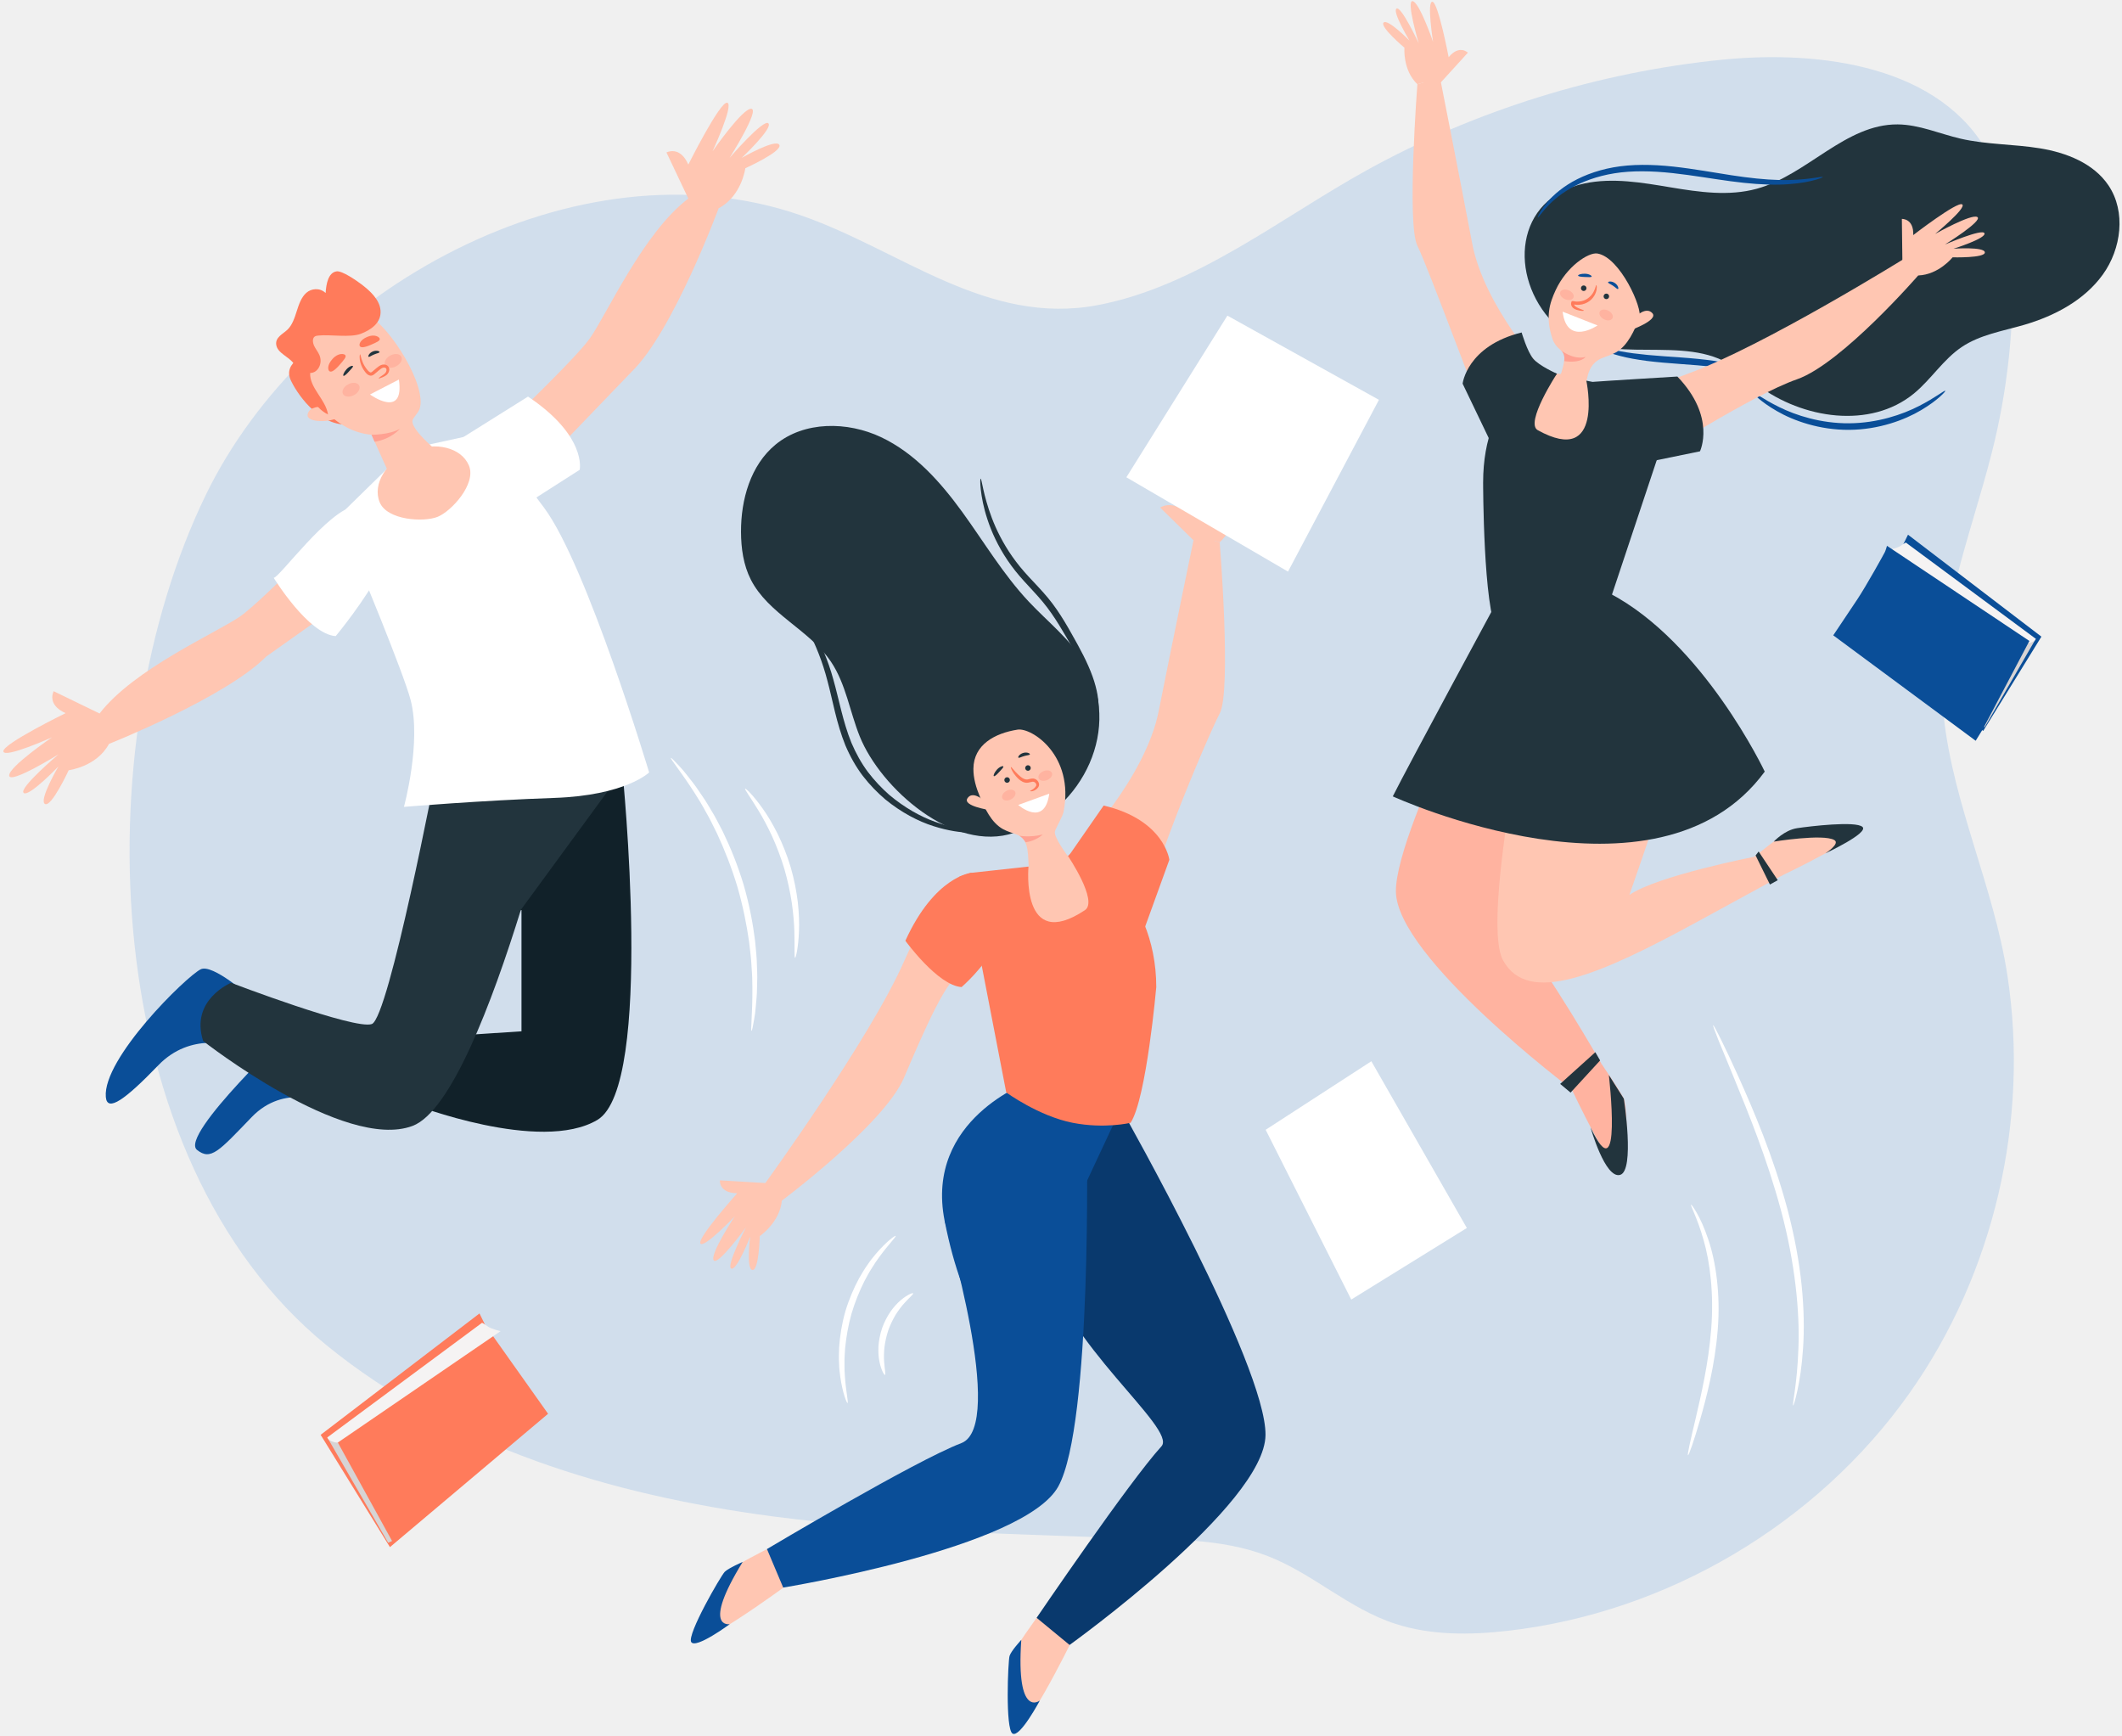
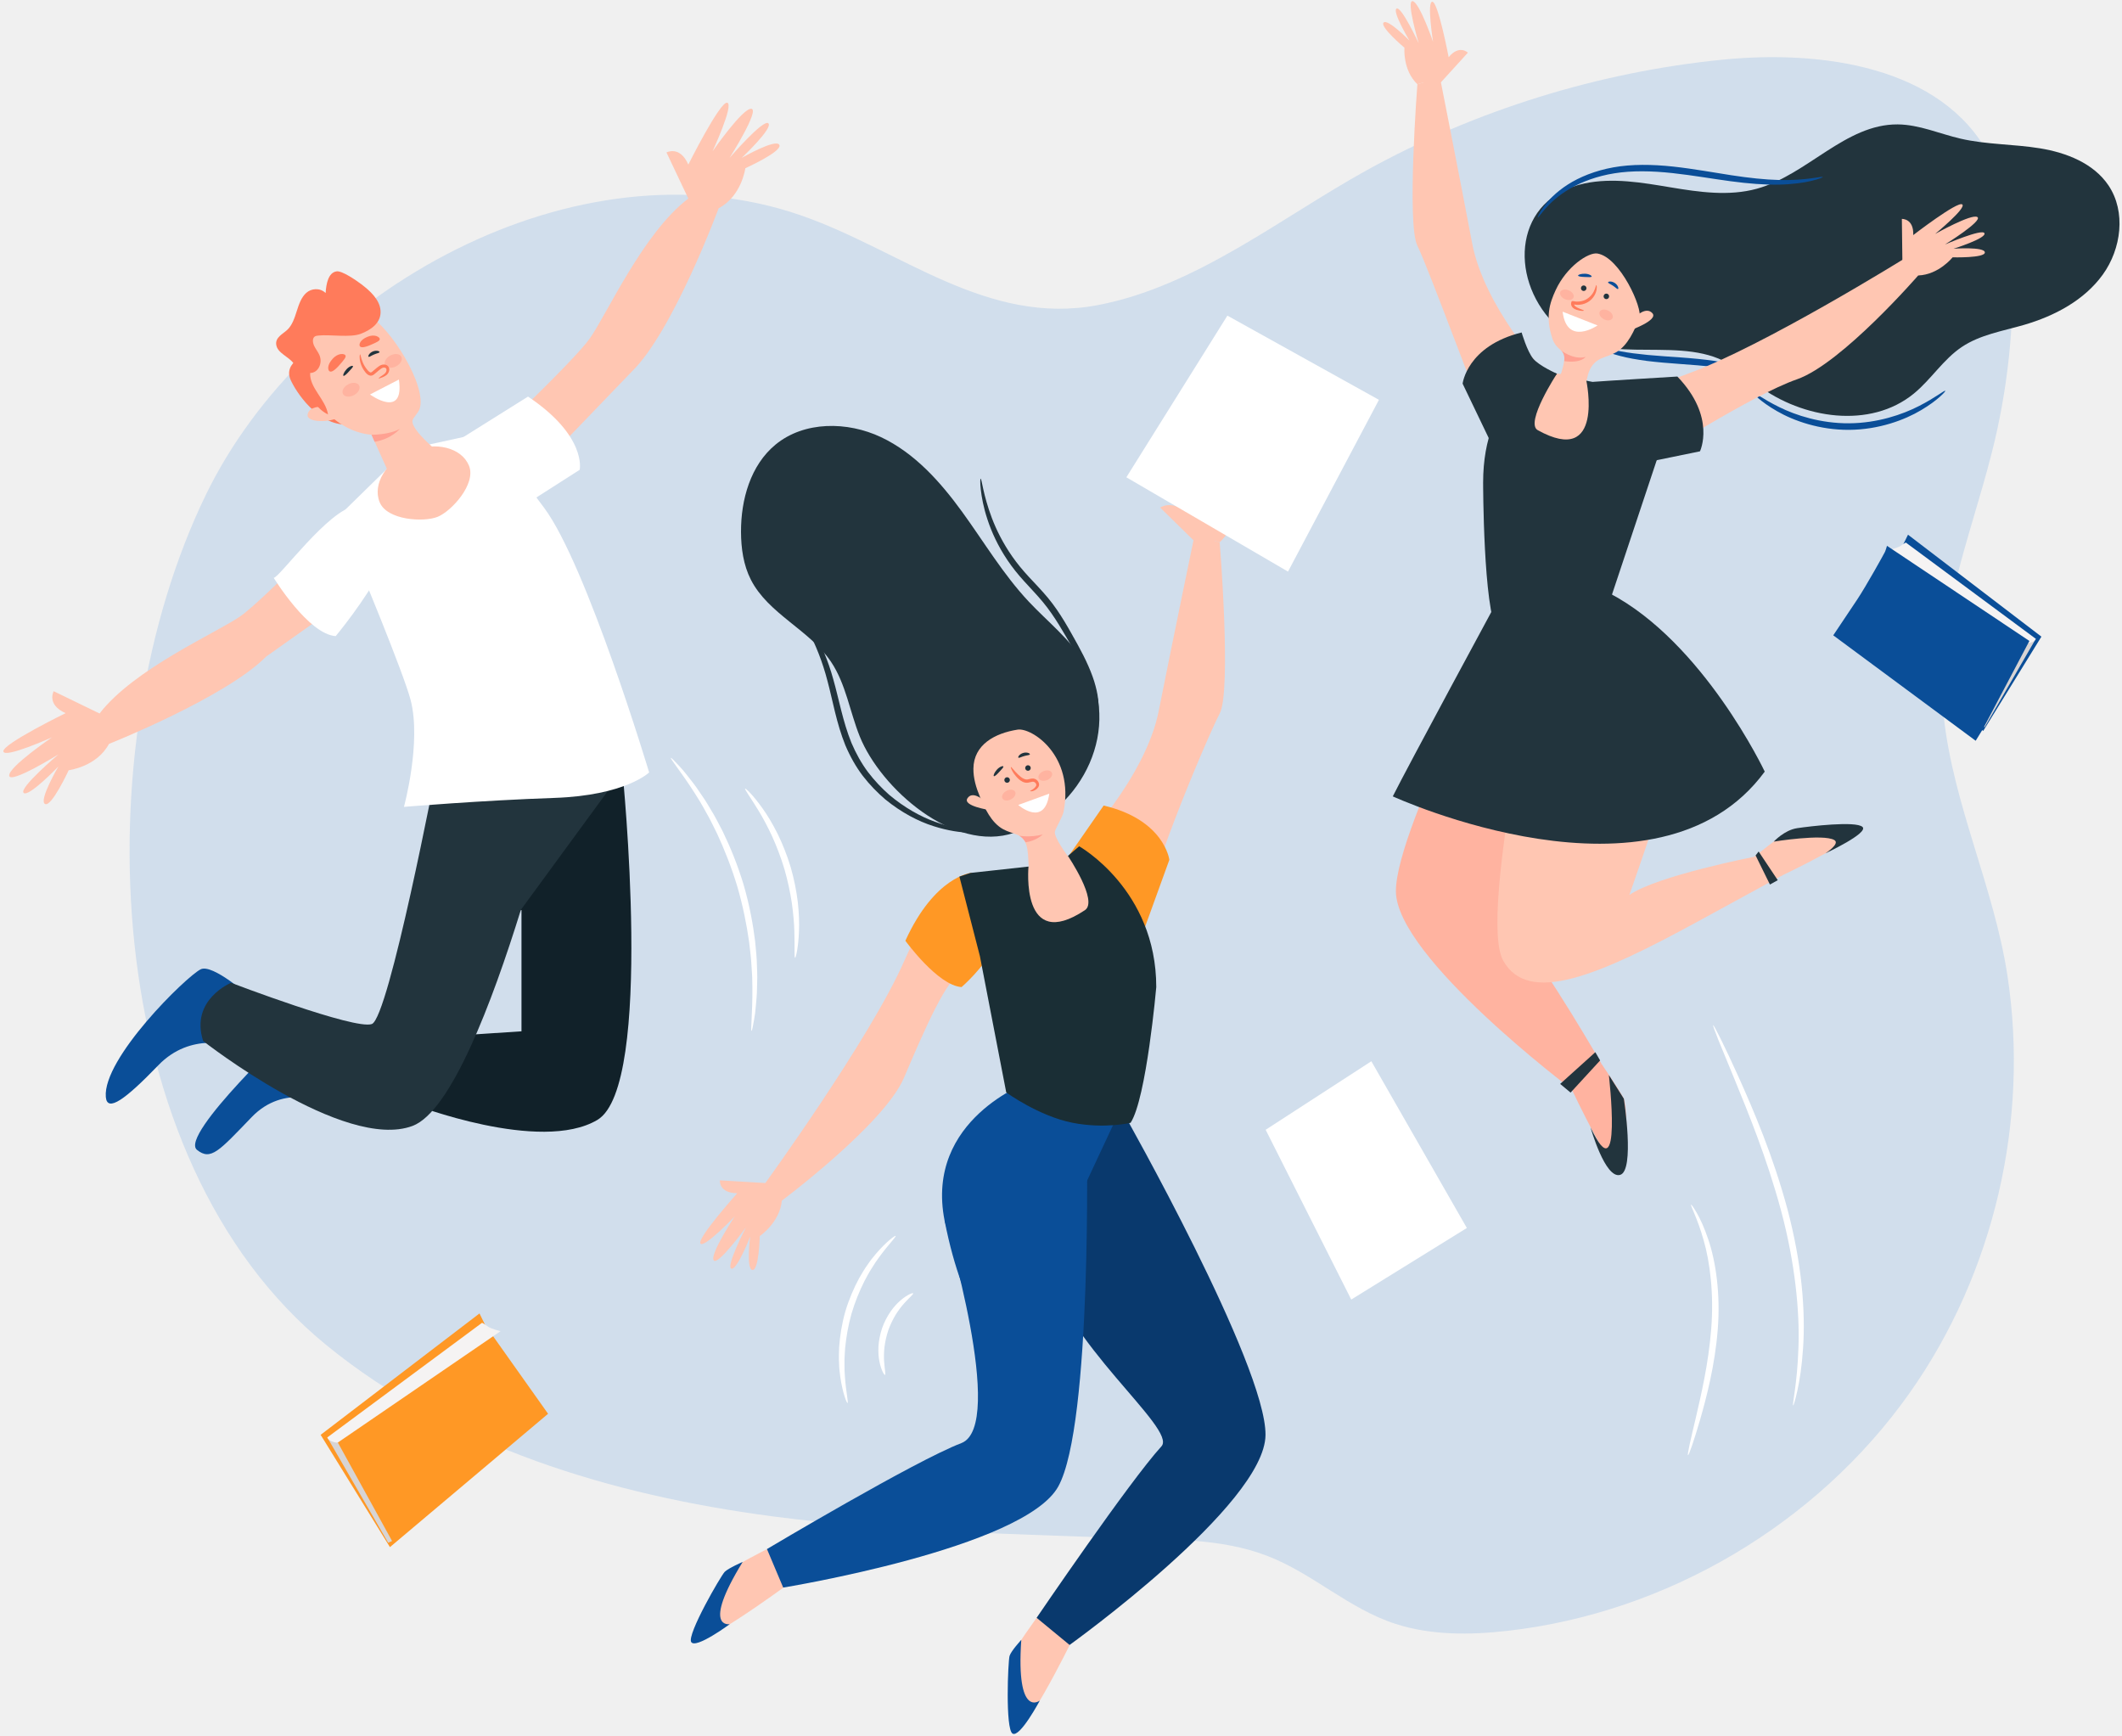
<svg xmlns="http://www.w3.org/2000/svg" width="593" height="485" viewBox="0 0 593 485" fill="none">
  <path d="M217.049 423.849C248.579 427.904 280.38 428.51 312.107 429.725C326.653 430.282 340.913 429.612 354.344 434.829C366.917 439.716 376.959 449.524 389.933 453.728C400.004 456.989 410.865 456.876 421.383 455.678C465.867 450.617 507.744 425.844 533.601 389.294C557.283 355.82 567.171 312.986 560.967 272.489C557.205 247.926 545.903 225.02 543.192 200.27C540.328 174.106 550.321 151.296 556.635 126.414C561.039 109.065 562.963 91.088 562.331 73.198C561.965 62.893 560.671 52.329 555.796 43.241C542.551 18.558 509.155 13.901 481.28 16.682C446.777 20.126 412.355 30.77 382 47.532C358.032 60.766 334.293 80.032 306.787 85.253C275.771 91.142 251.78 69.886 223.867 60.192C161.061 38.378 85.234 81.228 57.547 138.218C23.367 208.573 27.258 323.665 91.234 375.877C126.097 404.33 171.023 417.778 215.637 423.664C216.108 423.726 216.579 423.788 217.049 423.849Z" fill="#D1DEEC" />
  <path d="M472.582 336.615C472.681 336.557 473.294 337.369 474.203 338.968C475.118 340.561 476.254 342.981 477.31 346.104C479.474 352.328 480.831 361.517 480.027 371.536C479.227 381.555 476.911 390.349 475.125 396.609C473.298 402.872 471.951 406.673 471.721 406.609C471.463 406.539 472.371 402.605 473.871 396.281C475.333 389.959 477.419 381.211 478.201 371.397C478.986 361.587 477.869 352.657 476.071 346.484C474.327 340.28 472.294 336.765 472.582 336.615Z" fill="white" />
  <path d="M478.754 286.473C478.87 286.422 479.614 287.783 480.854 290.294C482.095 292.806 483.837 296.463 485.898 301.029C489.989 310.159 495.493 322.941 499.483 337.779C501.447 345.202 502.783 352.419 503.462 359.045C504.145 365.67 504.214 371.69 503.873 376.715C503.541 381.741 502.906 385.774 502.295 388.518C501.691 391.265 501.213 392.745 501.106 392.721C500.767 392.655 502.262 386.606 502.578 376.654C502.973 366.722 501.67 352.923 497.714 338.251C493.766 323.574 488.489 310.786 484.71 301.542C482.807 296.917 481.267 293.173 480.203 290.585C479.162 287.986 478.638 286.525 478.754 286.473Z" fill="white" />
  <path d="M250.295 345.324C250.507 345.554 248.43 347.534 245.734 351.212C245.064 352.136 244.338 353.148 243.658 354.302C242.914 355.414 242.267 356.69 241.547 358.007C240.208 360.692 238.938 363.744 237.958 367.067C237.02 370.402 236.474 373.662 236.179 376.648C236.09 378.146 235.959 379.571 235.996 380.908C235.959 382.247 236.036 383.491 236.111 384.63C236.438 389.178 237.144 391.96 236.843 392.042C236.66 392.104 235.498 389.416 234.823 384.762C234.662 383.6 234.507 382.322 234.478 380.939C234.374 379.558 234.448 378.08 234.495 376.524C234.706 373.423 235.223 370.023 236.198 366.56C237.214 363.11 238.583 359.955 240.056 357.216C240.843 355.872 241.564 354.583 242.388 353.468C243.147 352.314 243.959 351.312 244.714 350.414C247.76 346.831 250.175 345.175 250.295 345.324Z" fill="white" />
  <path d="M255.171 361.378C255.324 361.623 254.167 362.508 252.655 364.202C251.889 365.039 251.083 366.122 250.289 367.378C249.529 368.655 248.801 370.12 248.229 371.736C247.683 373.36 247.355 374.963 247.165 376.439C247.015 377.916 246.983 379.266 247.069 380.398C247.216 382.663 247.583 384.074 247.309 384.172C247.113 384.255 246.289 382.963 245.785 380.57C245.523 379.376 245.415 377.915 245.483 376.296C245.589 374.683 245.899 372.914 246.497 371.139C247.12 369.372 247.968 367.79 248.879 366.452C249.821 365.135 250.808 364.052 251.749 363.275C253.621 361.699 255.067 361.19 255.171 361.378Z" fill="white" />
  <path d="M187.486 211.772C187.58 211.689 188.4 212.496 189.807 214.036C190.522 214.797 191.366 215.755 192.259 216.937C193.162 218.109 194.247 219.411 195.266 220.975C195.791 221.747 196.343 222.555 196.916 223.399C197.484 224.245 197.999 225.173 198.572 226.111C199.746 227.972 200.798 230.073 201.942 232.265C204.102 236.712 206.167 241.759 207.812 247.231C209.404 252.716 210.415 258.076 211.019 262.983C211.25 265.444 211.508 267.78 211.535 269.98C211.563 271.077 211.635 272.137 211.619 273.157C211.596 274.176 211.572 275.155 211.551 276.088C211.546 277.956 211.342 279.636 211.222 281.112C211.114 282.589 210.927 283.853 210.74 284.879C210.396 286.936 210.147 288.059 210.022 288.041C209.699 287.999 210.307 283.44 210.256 276.073C210.239 275.152 210.223 274.189 210.206 273.184C210.184 272.181 210.078 271.137 210.018 270.06C209.927 267.897 209.615 265.605 209.344 263.192C208.658 258.381 207.618 253.135 206.055 247.749C204.439 242.38 202.462 237.409 200.423 232.999C199.339 230.825 198.354 228.733 197.256 226.868C196.719 225.929 196.242 224.997 195.715 224.143C195.183 223.291 194.674 222.472 194.187 221.691C190.226 215.479 187.236 211.984 187.486 211.772Z" fill="white" />
  <path d="M208.23 220.355C208.386 220.216 210.49 222.184 213.166 225.978C214.513 227.866 215.931 230.246 217.313 232.99C218.654 235.752 219.934 238.89 220.955 242.291C221.946 245.699 222.575 249.03 222.951 252.078C223.282 255.132 223.385 257.9 223.279 260.216C223.094 264.855 222.397 267.651 222.191 267.619C221.897 267.583 222.133 264.752 221.983 260.216C221.923 257.948 221.69 255.258 221.278 252.298C220.821 249.343 220.159 246.122 219.199 242.81C218.206 239.507 217.01 236.443 215.789 233.715C214.526 231.004 213.259 228.619 212.078 226.683C209.738 222.794 208.003 220.546 208.23 220.355Z" fill="white" />
-   <path d="M135.591 370.258L133.997 367.003L89.602 400.922L108.97 432.299L153.162 395.038L135.591 370.258Z" fill="#FF7B5B" />
+   <path d="M135.591 370.258L133.997 367.003L89.602 400.922L108.97 432.299L153.162 395.038L135.591 370.258Z" fill="#FF9825" />
  <path d="M91.462 401.647L108.477 431.071L109.565 430.586L94.413 403.075L91.462 401.647Z" fill="#D7D4D4" />
  <path d="M134.714 369.613L91.462 401.647C91.462 401.647 91.644 402.335 92.717 402.759C93.791 403.183 94.413 403.076 94.413 403.076L139.885 371.953C139.885 371.953 137.263 371.344 136.313 370.635C135.361 369.923 134.714 369.613 134.714 369.613Z" fill="#F5F3F3" />
  <path d="M531.858 152.141L533.198 149.407L570.477 177.891L554.214 204.239L517.105 172.949L531.858 152.141Z" fill="#0A4E98" />
  <path d="M568.915 178.499L554.627 203.207L553.714 202.801L566.438 179.698L568.915 178.499Z" fill="#D7D4D4" />
  <path d="M532.595 151.6L568.915 178.5C568.915 178.5 568.763 179.077 567.86 179.433C566.959 179.789 566.438 179.698 566.438 179.698L528.252 153.565C528.252 153.565 530.454 153.053 531.252 152.457C532.051 151.86 532.595 151.6 532.595 151.6Z" fill="#F5F3F3" />
  <path d="M527.319 152.511L567.119 179.094L554.194 203.592L552.111 206.984L512.308 177.527C512.308 177.527 516.502 171.271 519.018 167.494C521.535 163.715 526.475 154.806 526.744 154.235C527.014 153.666 527.319 152.511 527.319 152.511Z" fill="#0A4E98" />
  <path d="M82.589 100.874C82.589 100.874 79.775 102.822 81.183 106.07C82.589 109.318 88.76 118.953 97.096 118.628C97.437 118.616 86.594 100.874 86.594 100.874H82.589Z" fill="#FF7B5B" />
  <path d="M69.837 278.493C69.837 278.493 59.413 269.18 56.076 270.848C51.998 272.887 28.661 295.752 29.573 306.524C29.948 310.936 35.084 307.156 44.236 297.663C53.391 288.171 64.917 292.239 64.917 292.239L69.837 278.493Z" fill="#0A4E98" />
  <path d="M95.163 294.197L82.579 286.647C82.579 286.647 49.961 317.227 55.057 321.305C58.922 324.397 61.194 321.623 70.347 312.131C79.499 302.639 91.096 308.097 91.096 308.097L95.163 294.197Z" fill="#0A4E98" />
  <path d="M172.034 193.591L174.394 227.1L122.01 213.453L172.034 193.591Z" fill="#F3A783" />
  <path d="M122.01 214.605C122.01 214.605 167.831 217.493 173.932 215.457C173.932 215.457 182.888 303.427 166.954 312.917C151.019 322.411 115.262 308.511 115.262 308.511L124.916 289.528L145.732 288.171V254.271L144.239 254.609L122.01 214.605Z" fill="#112129" />
  <path d="M64.572 274.611C64.572 274.611 53.046 279.357 56.776 290.884C56.776 290.884 96.118 321.733 115.262 314.613C125.988 310.627 137.509 280.196 145.569 254.2L173.933 215.457C173.933 215.457 160.556 216.127 156.093 216.109C147.564 216.077 122.01 214.605 122.01 214.605C122.01 214.605 108.662 284.443 103.906 286.137C99.15 287.831 64.572 274.611 64.572 274.611Z" fill="#22343D" />
  <path d="M132.687 127.014C132.687 127.014 160.149 101.249 164.894 94.468C169.639 87.688 179.813 64.976 192.354 55.482L186.251 42.6C186.251 42.6 189.982 40.566 192.354 45.989C192.354 45.989 201.166 28.362 203.201 28.7C205.237 29.038 199.134 42.261 199.134 42.261C199.134 42.261 207.611 30.056 209.983 30.396C212.354 30.736 203.881 44.117 203.881 44.117C203.881 44.117 213.371 33.108 214.729 34.464C216.085 35.82 207.27 44.117 207.27 44.117C207.27 44.117 216.762 38.666 217.779 40.462C218.797 42.261 208.287 47.006 208.287 47.006C208.287 47.006 207.27 54.804 200.83 58.194C200.83 58.194 188.077 92.649 176.55 103.836L139.522 142.32L132.687 127.014Z" fill="#FFC6B2" />
  <path d="M99.907 140.368C99.907 140.368 73.888 167.587 67.063 172.268C60.238 176.948 37.432 186.909 27.823 199.363L14.998 193.14C14.998 193.14 12.93 196.849 18.331 199.272C18.331 199.272 0.622 207.921 0.942 209.96C1.26 211.997 14.539 206.019 14.539 206.019C14.539 206.019 2.255 214.381 2.572 216.756C2.89 219.131 16.348 210.781 16.348 210.781C16.348 210.781 5.252 220.169 6.596 221.537C7.938 222.908 16.318 214.172 16.318 214.172C16.318 214.172 10.779 223.612 12.568 224.645C14.355 225.679 19.199 215.216 19.199 215.216C19.199 215.216 27.004 214.273 30.456 207.863C30.456 207.863 63.092 194.879 74.388 183.456L115.002 154.679L99.907 140.368Z" fill="#FFC6B2" />
  <path d="M109.661 129.52L96.501 142.402L99.839 156.926C99.839 156.926 112.804 188.052 114.764 195.646C117.811 207.454 112.883 225.456 112.883 225.456C112.883 225.456 134.863 223.632 154.863 222.954C174.861 222.276 181.404 215.834 181.404 215.834C181.404 215.834 164.064 158.08 152.093 141.938C140.119 125.796 135.764 120.743 135.764 120.743L118.136 124.596L109.661 129.52Z" fill="white" />
  <path d="M148.284 140.033L161.996 131.272C161.996 131.272 164.091 121.885 147.555 110.815L128.164 122.964L148.284 140.033Z" fill="white" />
-   <path d="M99.275 141.383C91.757 142.438 78.02 161.49 76.488 161.454C76.488 161.454 86.156 177.231 93.815 177.743C93.815 177.743 127.517 137.422 99.275 141.383" fill="white" />
+   <path d="M99.275 141.383C91.757 142.438 78.02 161.49 76.488 161.454C76.488 161.454 86.156 177.231 93.815 177.743C93.815 177.743 127.517 137.422 99.275 141.383Z" fill="white" />
  <path d="M125.811 128.987C125.811 128.987 114.884 120.823 115.263 117.568C115.359 116.748 116.873 115.418 117.267 114.236C119.385 107.88 109.171 91.503 102.895 88.051C97.957 85.336 100.121 85.096 89.731 91.271C79.34 97.446 85.26 108.124 89.9 113.646C94.287 118.866 99.311 121.103 103.831 121.479L110.257 135.754L125.811 128.987Z" fill="#FFC6B2" />
  <path d="M106.094 140.32C104.028 135.25 107.941 128.865 114.836 126.053C121.733 123.24 128.996 125.069 131.066 130.137C133.132 135.204 126.193 142.822 122.32 144.402C118.446 145.982 108.16 145.386 106.094 140.32Z" fill="#FFC6B2" />
  <path d="M89.9 113.646C89.9 113.646 86.356 113.45 85.963 115.813C85.568 118.174 92.459 118.174 95.019 116.402L89.9 113.646Z" fill="#FFC6B2" />
  <path d="M91.672 115.812C90.999 111.544 86.451 108.371 86.678 104.212C88.858 104.228 90.258 101.528 89.266 99.221C88.875 98.314 88.214 97.537 87.791 96.644C87.37 95.749 87.258 94.579 87.904 94.075C88.211 93.836 88.626 93.794 89.023 93.754C92.255 93.422 97.793 94.392 100.767 93.289C103.599 92.24 106.634 90.197 106.339 86.728C106.082 83.708 103.414 81.257 100.963 79.408C99.559 78.347 95.547 75.572 94.034 75.823C91.723 76.208 91.163 79.289 90.996 81.871C89.38 80.331 86.996 80.579 85.591 81.831C84.186 83.081 83.52 85.07 82.909 86.992C82.295 88.913 81.646 90.908 80.259 92.183C78.967 93.373 76.923 94.273 77.191 96.296C77.51 98.707 80.659 99.564 82.115 101.619C81.757 101.115 81.453 104.333 81.659 104.88C82.281 106.524 83.831 107.612 84.953 108.869C87.341 111.549 88.508 114.248 91.672 115.812Z" fill="#FF7B5B" />
  <path d="M111.471 106.052L103.396 110.228C103.396 110.228 113.095 117.268 111.471 106.052Z" fill="white" />
  <path d="M100.362 107.708C100.803 108.545 100.15 109.756 98.903 110.412C97.657 111.069 96.289 110.921 95.847 110.084C95.407 109.246 96.059 108.037 97.306 107.38C98.554 106.724 99.921 106.87 100.362 107.708Z" fill="#FFB3A0" />
  <path d="M112.152 99.654C112.594 100.491 111.94 101.702 110.694 102.358C109.447 103.015 108.079 102.867 107.638 102.03C107.198 101.192 107.85 99.983 109.096 99.326C110.344 98.67 111.711 98.816 112.152 99.654Z" fill="#FFB3A0" />
  <path d="M105.834 105.757C105.797 105.709 105.947 105.51 106.297 105.259C106.63 105.001 107.21 104.725 107.641 104.261C108.067 103.81 108.221 102.873 107.567 102.742C106.889 102.51 106.118 103.29 105.234 104.03C105.015 104.211 104.799 104.391 104.585 104.569C104.385 104.751 103.963 105.021 103.526 104.967C102.693 104.833 102.338 104.275 102.018 103.905C101.378 103.082 100.983 102.222 100.765 101.479C100.331 99.975 100.526 99.004 100.63 99.013C100.775 99.006 100.823 99.939 101.374 101.262C101.651 101.919 102.066 102.665 102.67 103.37C102.965 103.729 103.335 104.062 103.599 104.073C103.71 104.077 103.797 104.041 104.005 103.866C104.217 103.689 104.43 103.509 104.646 103.326C105.091 102.967 105.477 102.603 105.986 102.265C106.481 101.931 107.186 101.719 107.818 101.935C108.493 102.111 108.889 102.898 108.771 103.446C108.695 104.003 108.418 104.414 108.103 104.714C107.438 105.27 106.843 105.405 106.469 105.571C106.085 105.717 105.874 105.809 105.834 105.757Z" fill="#FF7B5B" />
  <path d="M103.831 121.479C103.831 121.479 108.981 121.509 111.776 119.789C111.776 119.789 109.412 122.691 104.681 123.443L103.831 121.479Z" fill="#FFA192" />
  <path d="M106.064 98.381C106.018 98.635 105.298 98.714 104.536 99.05C103.766 99.362 103.207 99.825 102.992 99.682C102.772 99.565 103.136 98.646 104.179 98.207C105.22 97.765 106.132 98.141 106.064 98.381Z" fill="#22343D" />
  <path d="M95.971 105.002C95.776 104.858 96.081 104.029 96.823 103.198C97.573 102.351 98.532 102.069 98.633 102.305C98.74 102.535 98.156 103.073 97.499 103.818C96.831 104.561 96.181 105.159 95.971 105.002Z" fill="#22343D" />
  <path d="M92.058 103.722C91.641 103.413 91.315 102.089 92.913 100.305C94.525 98.481 96.326 98.802 96.542 99.309C96.774 99.806 96.174 100.514 94.759 102.118C93.323 103.717 92.51 104.062 92.058 103.722Z" fill="#FF7B5B" />
  <path d="M100.537 96.695C100.306 96.263 100.561 95.005 102.638 94.129C104.745 93.224 106.149 94.223 106.129 94.741C106.125 95.257 105.332 95.619 103.482 96.416C101.617 97.199 100.786 97.165 100.537 96.695Z" fill="#FF7B5B" />
  <path d="M543.62 109.203C543.757 109.337 541.518 111.855 536.876 114.595C532.292 117.335 525.076 120.049 516.777 120.109C508.478 120.171 501.222 117.564 496.598 114.892C491.917 112.22 489.642 109.736 489.776 109.599C489.969 109.353 492.514 111.451 497.201 113.745C501.844 116.048 508.84 118.336 516.762 118.277C524.686 118.219 531.648 115.828 536.257 113.457C540.91 111.093 543.424 108.96 543.62 109.203Z" fill="#0A4E98" />
  <path d="M492.992 105.399C492.864 105.678 490.388 104.65 486.215 103.719C484.135 103.228 481.612 102.85 478.799 102.5C475.979 102.188 472.86 101.942 469.568 101.707C466.272 101.475 463.119 101.21 460.253 100.855C457.392 100.475 454.817 100.023 452.697 99.45C448.441 98.339 446.031 97.024 446.116 96.839C446.225 96.559 448.76 97.424 452.975 98.183C455.077 98.584 457.615 98.895 460.44 99.176C463.272 99.435 466.4 99.647 469.699 99.879C473 100.115 476.157 100.416 479.02 100.827C481.879 101.276 484.447 101.799 486.543 102.467C490.759 103.752 493.085 105.224 492.992 105.399Z" fill="#0A4E98" />
  <path d="M442.79 51.258C450.702 49.581 458.9 51.025 466.877 52.354C474.856 53.683 483.14 54.882 490.938 52.741C505.021 48.875 515.712 34.647 530.316 34.762C536.328 34.81 541.997 37.377 547.856 38.735C555.13 40.423 562.708 40.242 570.08 41.446C577.449 42.65 585.062 45.614 589.228 51.813C594.169 59.169 592.814 69.545 587.629 76.731C582.444 83.919 574.14 88.295 565.632 90.775C559.698 92.505 553.374 93.505 548.238 96.946C543.044 100.427 539.652 106.03 534.812 109.989C522.666 119.921 503.765 117.074 491.22 107.654C488.068 105.286 485.146 102.539 481.604 100.807C467.201 93.757 446.485 103.091 434.08 90.262C421.484 77.235 423.277 55.397 442.79 51.258Z" fill="#22343D" />
  <path d="M438.837 303.564C438.837 303.564 452.035 331.851 453.579 326.615C455.119 321.373 454.609 308.795 453.783 306.997C452.952 305.201 447.557 297.267 447.557 297.267L438.837 303.564Z" fill="#FFB3A0" />
-   <path d="M534.266 74.826C535.486 76.391 534.671 74.71 536.054 76.968C541.799 76.766 545.658 71.903 545.658 71.903C545.658 71.903 554.78 72.145 554.674 70.516C554.57 68.883 545.93 69.493 545.93 69.493C545.93 69.493 555.07 66.622 554.568 65.189C554.07 63.757 543.516 68.325 543.516 68.325C543.516 68.325 554.166 61.715 552.592 60.656C551.019 59.598 540.775 65.369 540.775 65.369C540.775 65.369 549.679 58.054 548.344 57.111C547.012 56.169 534.663 65.688 534.663 65.688C534.843 61.005 531.483 61.169 531.483 61.169L531.623 72.602C531.623 72.602 533.703 74.106 534.266 74.826" fill="#FFC6B2" />
+   <path d="M534.266 74.826C535.486 76.391 534.671 74.71 536.054 76.968C541.799 76.766 545.658 71.903 545.658 71.903C545.658 71.903 554.78 72.145 554.674 70.516C554.57 68.883 545.93 69.493 545.93 69.493C545.93 69.493 555.07 66.622 554.568 65.189C554.07 63.757 543.516 68.325 543.516 68.325C543.516 68.325 554.166 61.715 552.592 60.656C551.019 59.598 540.775 65.369 540.775 65.369C540.775 65.369 549.679 58.054 548.344 57.111C547.012 56.169 534.663 65.688 534.663 65.688C534.843 61.005 531.483 61.169 531.483 61.169L531.623 72.602C531.623 72.602 533.703 74.106 534.266 74.826Z" fill="#FFC6B2" />
  <path d="M399.061 23.08C397.108 23.439 398.624 22.76 396.089 23.533C391.928 19.565 392.48 13.331 392.48 13.331C392.48 13.331 385.501 7.456 386.659 6.308C387.823 5.157 393.877 11.348 393.877 11.348C393.877 11.348 388.952 3.133 390.276 2.393C391.599 1.656 396.46 12.077 396.46 12.077C396.46 12.077 392.883 0.065 394.763 0.316C396.641 0.569 400.473 11.683 400.473 11.683C400.473 11.683 398.671 0.305 400.292 0.485C401.913 0.664 404.832 15.983 404.832 15.983C407.807 12.361 410.207 14.715 410.207 14.715L402.669 23.003C402.669 23.003 399.959 22.916 399.061 23.08Z" fill="#FFC6B2" />
  <path d="M446.405 70.838C443.88 70.424 437.777 74.479 434.724 81.09C433.016 84.79 431.838 88.549 433.801 94.566C434.724 97.397 436.658 97.751 437.089 99.019C437.636 100.625 435.828 105.685 435.828 105.685L443.033 108.594C443.501 105.118 444.032 101.621 447.574 100.111C448.9 99.546 450.318 99.189 451.568 98.472C454.944 96.537 456.746 92.305 458.132 88.839C459.166 86.251 452.732 71.875 446.405 70.838Z" fill="#FFC6B2" />
  <path d="M437.829 169.083L425.76 164.239C425.76 164.239 389.941 230.663 390.089 249.091C390.239 267.52 439.285 304.416 439.285 304.416L447.557 297.267C447.557 297.267 432.413 270.863 424.319 261.553C416.224 252.241 437.829 169.083 437.829 169.083Z" fill="#FFB3A0" />
  <path d="M497.755 244.747C497.755 244.747 524.355 232.126 519.01 231.011C513.666 229.902 501.165 231.431 499.443 232.402C497.718 233.374 490.249 239.395 490.249 239.395L497.755 244.747Z" fill="#FFC6B2" />
  <path d="M449.684 168.507L431.376 175.168C431.376 175.168 413.06 255.723 420.052 268.369C427.042 281.021 446.677 272.648 474.644 257.385L498.068 244.599L490.249 239.396C490.249 239.396 462.992 244.736 455.337 250.063C455.337 250.063 459.33 238.743 464.658 222.765C469.984 206.787 473.656 190.476 449.684 168.507Z" fill="#FFC6B2" />
  <path d="M427.147 113.627C427.147 108.274 428.87 104.403 434.223 104.403C439.575 104.403 446.973 106.28 446.973 111.632C446.973 116.987 442.755 125.68 437.401 125.68C432.05 125.68 427.147 118.982 427.147 113.627Z" fill="#FFC6B2" />
  <path d="M431.375 103.637C431.375 103.637 414.732 85.626 411.403 67.982C408.071 50.341 402.415 21.713 402.415 21.713L396.09 23.534C396.09 23.534 393.092 62.658 396.09 68.65C399.084 74.641 413.723 114.531 418.18 125.009L431.375 103.637Z" fill="#FFC6B2" />
  <path d="M449.255 117.675C449.255 117.675 450.534 112.072 471.579 104.457C492.625 96.843 532.329 72.165 532.329 72.165L536.29 76.697C536.29 76.697 514.718 101.615 502.167 105.987C489.617 110.359 462.958 127.591 460.217 128.971C456.069 131.056 456.119 133.683 449.255 117.675Z" fill="#FFC6B2" />
  <path d="M431.375 103.637C431.375 103.637 414.464 109.117 414.464 134.846C414.464 134.846 414.476 170.085 418.46 176.495C418.46 176.495 424.94 178.155 433.016 176.495C441.487 174.754 449.683 168.506 449.683 168.506L462.984 128.575L461.394 109.865L443.308 106.373C443.308 106.373 448.498 130.618 429.727 120.194C426.078 118.169 435.092 104.414 435.092 104.414L431.375 103.637Z" fill="#22343D" />
  <path d="M417.066 124.563L408.734 107.204C408.734 107.204 409.929 96.675 425.225 92.9C425.225 92.9 426.772 98.208 428.468 100.236C430.162 102.264 435.098 104.42 435.098 104.42L417.066 124.563Z" fill="#22343D" />
  <path d="M448.566 131.54L475.061 126.109C475.061 126.109 479.668 116.566 468.745 105.213C468.745 105.213 448.08 106.46 445.405 106.682C442.77 106.902 444.58 108.929 444.58 108.929L448.566 131.54Z" fill="#22343D" />
  <path d="M418.419 167.912C418.419 167.912 393.358 214.244 389.219 222.523C389.219 222.523 463.151 256.484 493.163 215.605C493.163 215.605 476.09 179.472 449.698 165.716L438.313 162.308L418.865 167.689" fill="#22343D" />
  <path d="M457.161 88.401C457.161 88.401 460.016 85.546 461.772 87.522C463.528 89.498 455.407 92.353 455.407 92.353L457.161 88.401Z" fill="#FFC6B2" />
  <path d="M509.378 49.468C509.406 49.568 508.303 50.044 506.198 50.544C504.098 51.05 500.98 51.508 497.111 51.587C493.242 51.664 488.643 51.32 483.608 50.638C478.571 49.969 473.096 48.988 467.338 48.36C461.588 47.745 456.06 47.633 451.164 48.424C446.267 49.202 442.027 50.806 438.79 52.679C435.548 54.567 433.294 56.661 431.91 58.247C430.516 59.834 429.892 60.847 429.75 60.761C429.674 60.721 430.09 59.58 431.352 57.801C432.606 56.028 434.818 53.69 438.116 51.572C441.411 49.469 445.794 47.663 450.884 46.759C455.982 45.842 461.683 45.912 467.532 46.539C473.387 47.178 478.866 48.215 483.847 48.967C488.827 49.733 493.326 50.203 497.115 50.292C504.711 50.503 509.308 49.155 509.378 49.468Z" fill="#0A4E98" />
  <path d="M442.625 86.781C442.617 86.893 441.804 86.971 440.562 86.56C440.256 86.452 439.893 86.309 439.556 86.001C439.388 85.847 439.234 85.641 439.14 85.393C439.004 85.048 439.014 84.657 439.149 84.359C439.189 84.297 439.188 84.155 439.265 84.152L439.505 84.145C439.661 84.123 439.844 84.175 440.024 84.208C440.35 84.271 440.454 84.26 440.689 84.276C441.097 84.285 441.524 84.244 441.946 84.149C443.678 83.785 444.84 82.524 445.36 81.487C445.906 80.443 445.953 79.657 446.098 79.667C446.201 79.653 446.404 80.488 445.953 81.748C445.724 82.364 445.325 83.073 444.681 83.695C444.041 84.315 443.154 84.824 442.148 85.044C441.645 85.156 441.14 85.199 440.653 85.172C440.441 85.163 440.108 85.12 440.009 85.099C439.921 85.083 439.932 85.063 439.916 85.075C439.905 85.084 439.898 85.103 439.9 85.127C439.936 85.248 440.001 85.363 440.094 85.465C440.278 85.673 440.546 85.831 440.81 85.961C441.884 86.487 442.646 86.644 442.625 86.781Z" fill="#FF7B5B" />
  <path d="M436.682 87.089L446.441 90.935C446.441 90.935 437.865 96.849 436.682 87.089Z" fill="white" />
  <path d="M450.609 88.939C450.263 89.598 449.188 89.714 448.207 89.198C447.228 88.682 446.713 87.73 447.061 87.073C447.408 86.414 448.481 86.299 449.463 86.814C450.441 87.33 450.956 88.282 450.609 88.939Z" fill="#FFB3A0" />
  <path d="M439.717 83.164C439.421 83.847 438.357 84.044 437.343 83.604C436.325 83.164 435.741 82.255 436.036 81.572C436.332 80.889 437.395 80.692 438.412 81.132C439.427 81.572 440.012 82.481 439.717 83.164Z" fill="#FFB3A0" />
  <path d="M436.102 97.793C436.102 97.793 439.523 100.658 443.092 99.736C443.092 99.736 441.862 101.581 437.124 100.904C437.124 100.904 437.518 98.87 436.102 97.793" fill="#FFA192" />
  <path d="M449.673 82.81C449.673 83.237 449.327 83.583 448.9 83.583C448.473 83.583 448.128 83.237 448.128 82.81C448.128 82.383 448.473 82.037 448.9 82.037C449.327 82.037 449.673 82.383 449.673 82.81Z" fill="#22343D" />
  <path d="M443.345 80.531C443.345 80.957 442.998 81.304 442.572 81.304C442.146 81.304 441.8 80.957 441.8 80.531C441.8 80.104 442.146 79.757 442.572 79.757C442.998 79.757 443.345 80.104 443.345 80.531Z" fill="#22343D" />
  <path d="M452.158 80.75C451.919 80.851 451.458 80.293 450.759 79.842C450.075 79.369 449.382 79.157 449.383 78.898C449.359 78.65 450.328 78.449 451.267 79.081C452.21 79.706 452.396 80.675 452.158 80.75Z" fill="#0A4E98" />
  <path d="M441.005 76.998C440.989 76.757 441.82 76.453 442.932 76.483C444.064 76.506 444.9 77.055 444.785 77.285C444.677 77.517 443.889 77.418 442.896 77.398C441.897 77.369 441.021 77.261 441.005 76.998Z" fill="#0A4E98" />
  <path d="M444.491 315.059C444.491 315.059 448.551 329.468 452.742 328.288C456.935 327.109 453.783 306.997 453.783 306.997L449.599 300.387C449.599 300.387 453.528 334.052 444.491 315.059Z" fill="#22343D" />
  <path d="M495.685 235.165C495.685 235.165 498.638 231.944 502.216 231.408C505.796 230.871 518.59 229.349 520.469 231.049C522.348 232.749 510.1 238.449 510.1 238.449C510.1 238.449 514.368 235.731 512.596 234.719C509.464 232.928 495.685 235.165 495.685 235.165Z" fill="#22343D" />
  <path d="M490.609 239.024L494.615 247.156L496.8 245.942L491.459 237.932L490.609 239.024Z" fill="#22343D" />
  <path d="M445.822 294.008L435.99 302.868L438.903 305.296L447.156 296.313L445.822 294.008Z" fill="#22343D" />
  <path d="M240.268 205.79C237.472 198.852 236.398 191.126 232.226 184.917C226.222 175.981 214.69 171.548 209.818 161.948C207.748 157.872 207.099 153.208 207.078 148.636C207.038 139.589 209.746 129.973 216.732 124.225C224.76 117.621 236.806 117.713 246.208 122.15C255.608 126.588 262.791 134.642 268.899 143.054C275.006 151.468 280.352 160.496 287.464 168.077C292.738 173.698 298.992 178.545 302.964 185.15C313.854 203.254 302.65 226.162 283.426 232.697C266.534 238.438 246.112 220.296 240.268 205.79Z" fill="#22343D" />
-   <path d="M216.204 333.483C217.876 334.858 216.052 333.906 218.484 335.49C217.941 341.566 212.321 345.394 212.321 345.394C212.321 345.394 212.084 355.067 210.278 354.868C208.469 354.672 209.628 345.555 209.628 345.555C209.628 345.555 205.928 355.082 204.362 354.475C202.798 353.871 208.462 342.938 208.462 342.938C208.462 342.938 200.524 353.864 199.433 352.143C198.344 350.422 205.329 339.876 205.329 339.876C205.329 339.876 196.704 348.919 195.729 347.455C194.756 345.995 206.022 333.419 206.022 333.419C200.808 333.362 201.177 329.812 201.177 329.812L213.878 330.566C213.878 330.566 215.434 332.848 216.204 333.483" fill="#FFC6B2" />
-   <path d="M337.543 151.045C339.716 151.426 338.03 150.706 340.85 151.526C345.482 147.32 344.867 140.706 344.867 140.706C344.867 140.706 352.635 134.477 351.347 133.26C350.051 132.04 343.312 138.605 343.312 138.605C343.312 138.605 348.795 129.893 347.322 129.109C345.848 128.326 340.439 139.377 340.439 139.377C340.439 139.377 344.419 126.64 342.327 126.906C340.238 127.174 335.971 138.96 335.971 138.96C335.971 138.96 337.978 126.894 336.174 127.085C334.368 127.276 331.448 143.082 331.448 143.082C327.194 139.62 324.218 141.836 324.218 141.836L333.527 150.964C333.527 150.964 336.544 150.872 337.543 151.045" fill="#FFC6B2" />
+   <path d="M216.204 333.483C217.876 334.858 216.052 333.906 218.484 335.49C217.941 341.566 212.321 345.394 212.321 345.394C212.321 345.394 212.084 355.067 210.278 354.868C208.469 354.672 209.628 345.555 209.628 345.555C209.628 345.555 205.928 355.082 204.362 354.475C202.798 353.871 208.462 342.938 208.462 342.938C208.462 342.938 200.524 353.864 199.433 352.143C198.344 350.422 205.329 339.876 205.329 339.876C205.329 339.876 196.704 348.919 195.729 347.455C194.756 345.995 206.022 333.419 206.022 333.419C200.808 333.362 201.177 329.812 201.177 329.812L213.878 330.566C213.878 330.566 215.434 332.848 216.204 333.483Z" fill="#FFC6B2" />
+   <path d="M337.543 151.045C339.716 151.426 338.03 150.706 340.85 151.526C345.482 147.32 344.867 140.706 344.867 140.706C344.867 140.706 352.635 134.477 351.347 133.26C350.051 132.04 343.312 138.605 343.312 138.605C343.312 138.605 348.795 129.893 347.322 129.109C345.848 128.326 340.439 139.377 340.439 139.377C340.439 139.377 344.419 126.64 342.327 126.906C340.238 127.174 335.971 138.96 335.971 138.96C335.971 138.96 337.978 126.894 336.174 127.085C334.368 127.276 331.448 143.082 331.448 143.082C327.194 139.62 324.218 141.836 324.218 141.836L333.527 150.964C333.527 150.964 336.544 150.872 337.543 151.045Z" fill="#FFC6B2" />
  <path d="M284.37 203.874C288.299 203.261 300.283 211.026 297.232 226.796C296.978 228.12 295.248 231.034 294.818 232.24C294.274 233.768 298.512 239.354 298.512 239.354L287.57 242.85C287.103 239.545 287.888 234.714 284.352 233.278C283.03 232.741 281.614 232.401 280.366 231.72C276.996 229.88 275.198 225.854 273.814 222.56C272.78 220.097 271.994 217.449 272.023 214.777C272.095 208.049 278.054 204.861 284.37 203.874Z" fill="#FFC6B2" />
  <path d="M306.283 247.063C306.283 241.387 304.481 239.22 298.525 239.22C292.568 239.22 284.704 241.387 284.704 247.063C284.704 252.74 288.911 259.844 294.871 259.844C300.827 259.844 306.283 252.74 306.283 247.063Z" fill="#FFC6B2" />
  <path d="M301.578 236.469C301.578 236.469 320.102 217.369 323.807 198.661C327.513 179.953 333.81 149.595 333.81 149.595L340.85 151.527C340.85 151.527 344.186 193.013 340.85 199.368C337.515 205.721 318.619 249.847 318.991 261.14L301.578 236.469Z" fill="#FFC6B2" />
  <path d="M268.558 245.716C268.558 245.716 262.259 246.775 252.626 268.661C242.993 290.547 213.353 331.291 213.353 331.291L218.17 335.727C218.17 335.727 247.069 314.196 252.626 301.136C258.182 288.076 265.222 271.839 268.558 272.543C271.891 273.251 285.971 253.833 268.558 245.716Z" fill="#FFC6B2" />
-   <path d="M318.151 264.059L326.776 240.253C326.776 240.253 325.447 229.086 308.422 225.083L298.778 238.979L318.151 264.059Z" fill="#FF7B5B" />
-   <path d="M271.434 243.89C271.434 243.89 261.258 244.747 253.01 262.863C253.01 262.863 262.08 275.386 268.716 275.809C268.716 275.809 293.363 254.741 271.434 243.89" fill="#FF7B5B" />
+   <path d="M318.151 264.059L326.776 240.253C326.776 240.253 325.447 229.086 308.422 225.083L298.778 238.979L318.151 264.059Z" fill="#FF9825" />
+   <path d="M271.434 243.89C271.434 243.89 261.258 244.747 253.01 262.863C253.01 262.863 262.08 275.386 268.716 275.809C268.716 275.809 293.363 254.741 271.434 243.89Z" fill="#FF9825" />
  <path d="M299.393 458.727C299.393 458.727 284.704 488.721 282.987 483.168C281.272 477.612 281.839 464.271 282.76 462.367C283.683 460.461 289.688 452.048 289.688 452.048L299.393 458.727Z" fill="#FFC6B2" />
  <path d="M300.516 316.119L313.948 310.983C313.948 310.983 353.816 381.42 353.65 400.963C353.485 420.504 298.896 459.631 298.896 459.631L289.688 452.048C289.688 452.048 315.562 414.007 324.572 404.133C329.077 399.196 296.824 375.001 291.938 351.721C287.053 328.441 300.516 316.119 300.516 316.119Z" fill="#09396D" />
  <path d="M219.747 443.012C219.747 443.012 192.27 463.265 193.413 457.581C194.559 451.892 201.477 440.281 203.211 438.989C204.949 437.7 214.33 432.841 214.33 432.841L219.747 443.012Z" fill="#FFC6B2" />
  <path d="M263.967 341.061L303.711 318.029C303.711 318.029 305.289 398.039 295.747 415.339C286.207 432.639 218.87 443.599 218.87 443.599L214.33 432.841C214.33 432.841 255.874 408.089 268.629 403.245C281.385 398.399 263.967 341.061 263.967 341.061Z" fill="#0A4E98" />
  <path d="M287.637 302.272C287.637 302.272 258.373 312.633 263.968 341.061C269.561 369.488 278.885 374.817 278.885 374.817L295.668 347.28L312.519 311.217L295.668 309.08L287.637 302.272Z" fill="#0A4E98" />
-   <path d="M301.578 236.469C301.578 236.469 323.122 248.544 323.122 275.827C323.122 275.827 320.385 306.932 315.95 313.731C315.95 313.731 308.739 315.489 299.749 313.731C290.322 311.884 281.199 305.257 281.199 305.257L273.837 267.176L268.109 244.94L271.214 243.915L287.418 242.136C287.418 242.136 285.09 266.341 303.183 254.32C306.994 251.788 298.439 239.168 298.439 239.168L301.578 236.469Z" fill="#FF7B5B" />
+   <path d="M301.578 236.469C301.578 236.469 323.122 248.544 323.122 275.827C323.122 275.827 320.385 306.932 315.95 313.731C315.95 313.731 308.739 315.489 299.749 313.731C290.322 311.884 281.199 305.257 281.199 305.257L273.837 267.176L268.109 244.94L271.214 243.915L287.418 242.136C287.418 242.136 285.09 266.341 303.183 254.32C306.994 251.788 298.439 239.168 298.439 239.168L301.578 236.469Z" fill="#1A2E35" />
  <path d="M314.766 133.367L359.939 159.718L385.35 111.722L342.999 88.194L314.766 133.367Z" fill="white" />
  <path d="M377.609 363.125L409.917 343.125L383.227 296.534L353.692 315.685L377.609 363.125Z" fill="white" />
  <path d="M218.535 164.592C218.62 164.516 219.617 165.422 221.195 167.268C222.765 169.118 224.908 171.93 227.059 175.724C229.217 179.503 231.355 184.298 232.879 189.863C234.457 195.387 235.516 201.596 237.943 207.578C239.203 210.532 240.729 213.283 242.547 215.715C244.38 218.131 246.413 220.252 248.507 222.102C252.784 225.7 257.265 228.176 261.259 229.608C265.248 231.058 268.665 231.708 271.041 231.943C273.415 232.204 274.756 232.244 274.757 232.399C274.764 232.496 273.427 232.7 270.989 232.654C268.553 232.635 265.008 232.17 260.832 230.831C256.653 229.511 251.932 227.068 247.417 223.39C245.204 221.499 243.051 219.311 241.112 216.794C239.189 214.263 237.565 211.37 236.247 208.272C233.719 202.02 232.72 195.756 231.249 190.306C229.845 184.836 227.893 180.13 225.92 176.343C223.959 172.546 222.012 169.667 220.632 167.704C219.244 165.746 218.431 164.684 218.535 164.592Z" fill="#22343D" />
  <path d="M274.035 133.762C274.367 133.712 274.689 138.158 277.177 144.736C278.42 148.012 280.268 151.781 282.923 155.56C284.249 157.452 285.776 159.316 287.504 161.173C289.22 163.038 291.089 164.933 292.856 167.058C296.399 171.348 298.836 175.984 301.132 180.076C303.409 184.208 305.224 188.138 306.147 191.654C307.108 195.16 307.165 198.177 306.861 200.178C306.541 202.189 306.041 203.208 305.959 203.18C305.8 203.138 306.059 202.064 306.149 200.114C306.228 198.169 305.98 195.334 304.905 192.021C303.864 188.694 301.993 184.945 299.659 180.901C297.288 176.858 294.829 172.316 291.445 168.229C289.747 166.182 287.904 164.294 286.177 162.382C284.441 160.48 282.863 158.498 281.531 156.516C278.859 152.546 277.075 148.592 275.957 145.17C274.815 141.752 274.328 138.868 274.097 136.878C273.869 134.886 273.931 133.772 274.035 133.762Z" fill="#22343D" />
  <path d="M287.883 221.015C287.866 220.887 288.602 220.771 289.297 219.954C289.457 219.766 289.618 219.491 289.615 219.331C289.611 219.159 289.491 218.86 289.285 218.688C289.07 218.496 288.833 218.403 288.517 218.435C288.191 218.459 287.795 218.62 287.278 218.698C286.145 218.848 285.261 218.208 284.679 217.69C284.082 217.144 283.626 216.591 283.286 216.095C282.609 215.096 282.398 214.375 282.502 214.322C282.622 214.258 283.03 214.855 283.794 215.692C284.175 216.108 284.657 216.586 285.225 217.046C285.785 217.492 286.471 217.899 287.154 217.791C287.517 217.744 287.939 217.575 288.454 217.54C288.978 217.488 289.561 217.73 289.881 218.09C290.221 218.458 290.411 218.891 290.371 219.404C290.27 219.93 289.991 220.175 289.761 220.404C288.765 221.276 287.851 221.134 287.883 221.015Z" fill="#FF7B5B" />
  <path d="M293.222 221.766L284.546 224.921C284.546 224.921 291.907 231.362 293.222 221.766Z" fill="white" />
  <path d="M283.68 221.23C284.027 221.887 283.514 222.839 282.534 223.355C281.554 223.871 280.479 223.757 280.132 223.098C279.786 222.439 280.299 221.487 281.279 220.973C282.259 220.457 283.334 220.571 283.68 221.23Z" fill="#FFB3A0" />
  <path d="M293.965 215.955C294.249 216.643 293.649 217.543 292.627 217.966C291.603 218.388 290.543 218.174 290.259 217.486C289.975 216.798 290.575 215.899 291.599 215.476C292.621 215.054 293.681 215.268 293.965 215.955Z" fill="#FFB3A0" />
  <path d="M284.803 233.509C284.803 233.509 287.705 234.1 291.405 233.176C291.405 233.176 289.581 234.948 286.601 235.36C286.601 235.36 285.933 234.125 284.803 233.509" fill="#FFA192" />
  <path d="M287.768 214.007C288.094 214.283 288.134 214.771 287.858 215.097C287.582 215.422 287.095 215.462 286.768 215.187C286.443 214.911 286.403 214.423 286.679 214.098C286.955 213.771 287.443 213.731 287.768 214.007Z" fill="#22343D" />
  <path d="M281.938 217.361C282.263 217.637 282.303 218.125 282.027 218.451C281.753 218.776 281.265 218.816 280.938 218.541C280.613 218.265 280.573 217.777 280.849 217.451C281.125 217.125 281.613 217.085 281.938 217.361Z" fill="#22343D" />
  <path d="M287.803 210.78C287.725 211.028 287.001 211.019 286.205 211.26C285.403 211.476 284.793 211.868 284.596 211.699C284.392 211.557 284.865 210.689 285.953 210.38C287.04 210.065 287.9 210.551 287.803 210.78Z" fill="#22343D" />
  <path d="M277.731 216.863C277.536 216.719 277.842 215.889 278.583 215.06C279.332 214.212 280.292 213.929 280.392 214.165C280.5 214.396 279.915 214.933 279.258 215.679C278.591 216.421 277.942 217.021 277.731 216.863Z" fill="#22343D" />
  <path d="M274.459 223.305C274.459 223.305 271.676 220.968 270.34 223.083C269.006 225.197 276.351 226.311 276.351 226.311L274.459 223.305Z" fill="#FFC6B2" />
-   <path d="M207.55 436.43C207.55 436.43 203.561 438.164 202.521 439.206C201.479 440.246 191.939 456.723 193.154 458.804C194.369 460.886 203.935 453.82 203.935 453.82C203.935 453.82 195.93 455.336 207.55 436.43" fill="#0A4E98" />
+   <path d="M207.55 436.43C207.55 436.43 203.561 438.164 202.521 439.206C201.479 440.246 191.939 456.723 193.154 458.804C194.369 460.886 203.935 453.82 203.935 453.82C203.935 453.82 195.93 455.336 207.55 436.43Z" fill="#0A4E98" />
  <path d="M285.397 458.219C285.397 458.219 282.563 461.283 282.126 462.688C281.689 464.092 280.906 483.116 282.95 484.393C284.993 485.672 290.577 475.175 290.577 475.175C290.577 475.175 283.901 480.404 285.397 458.263" fill="#0A4E98" />
</svg>
